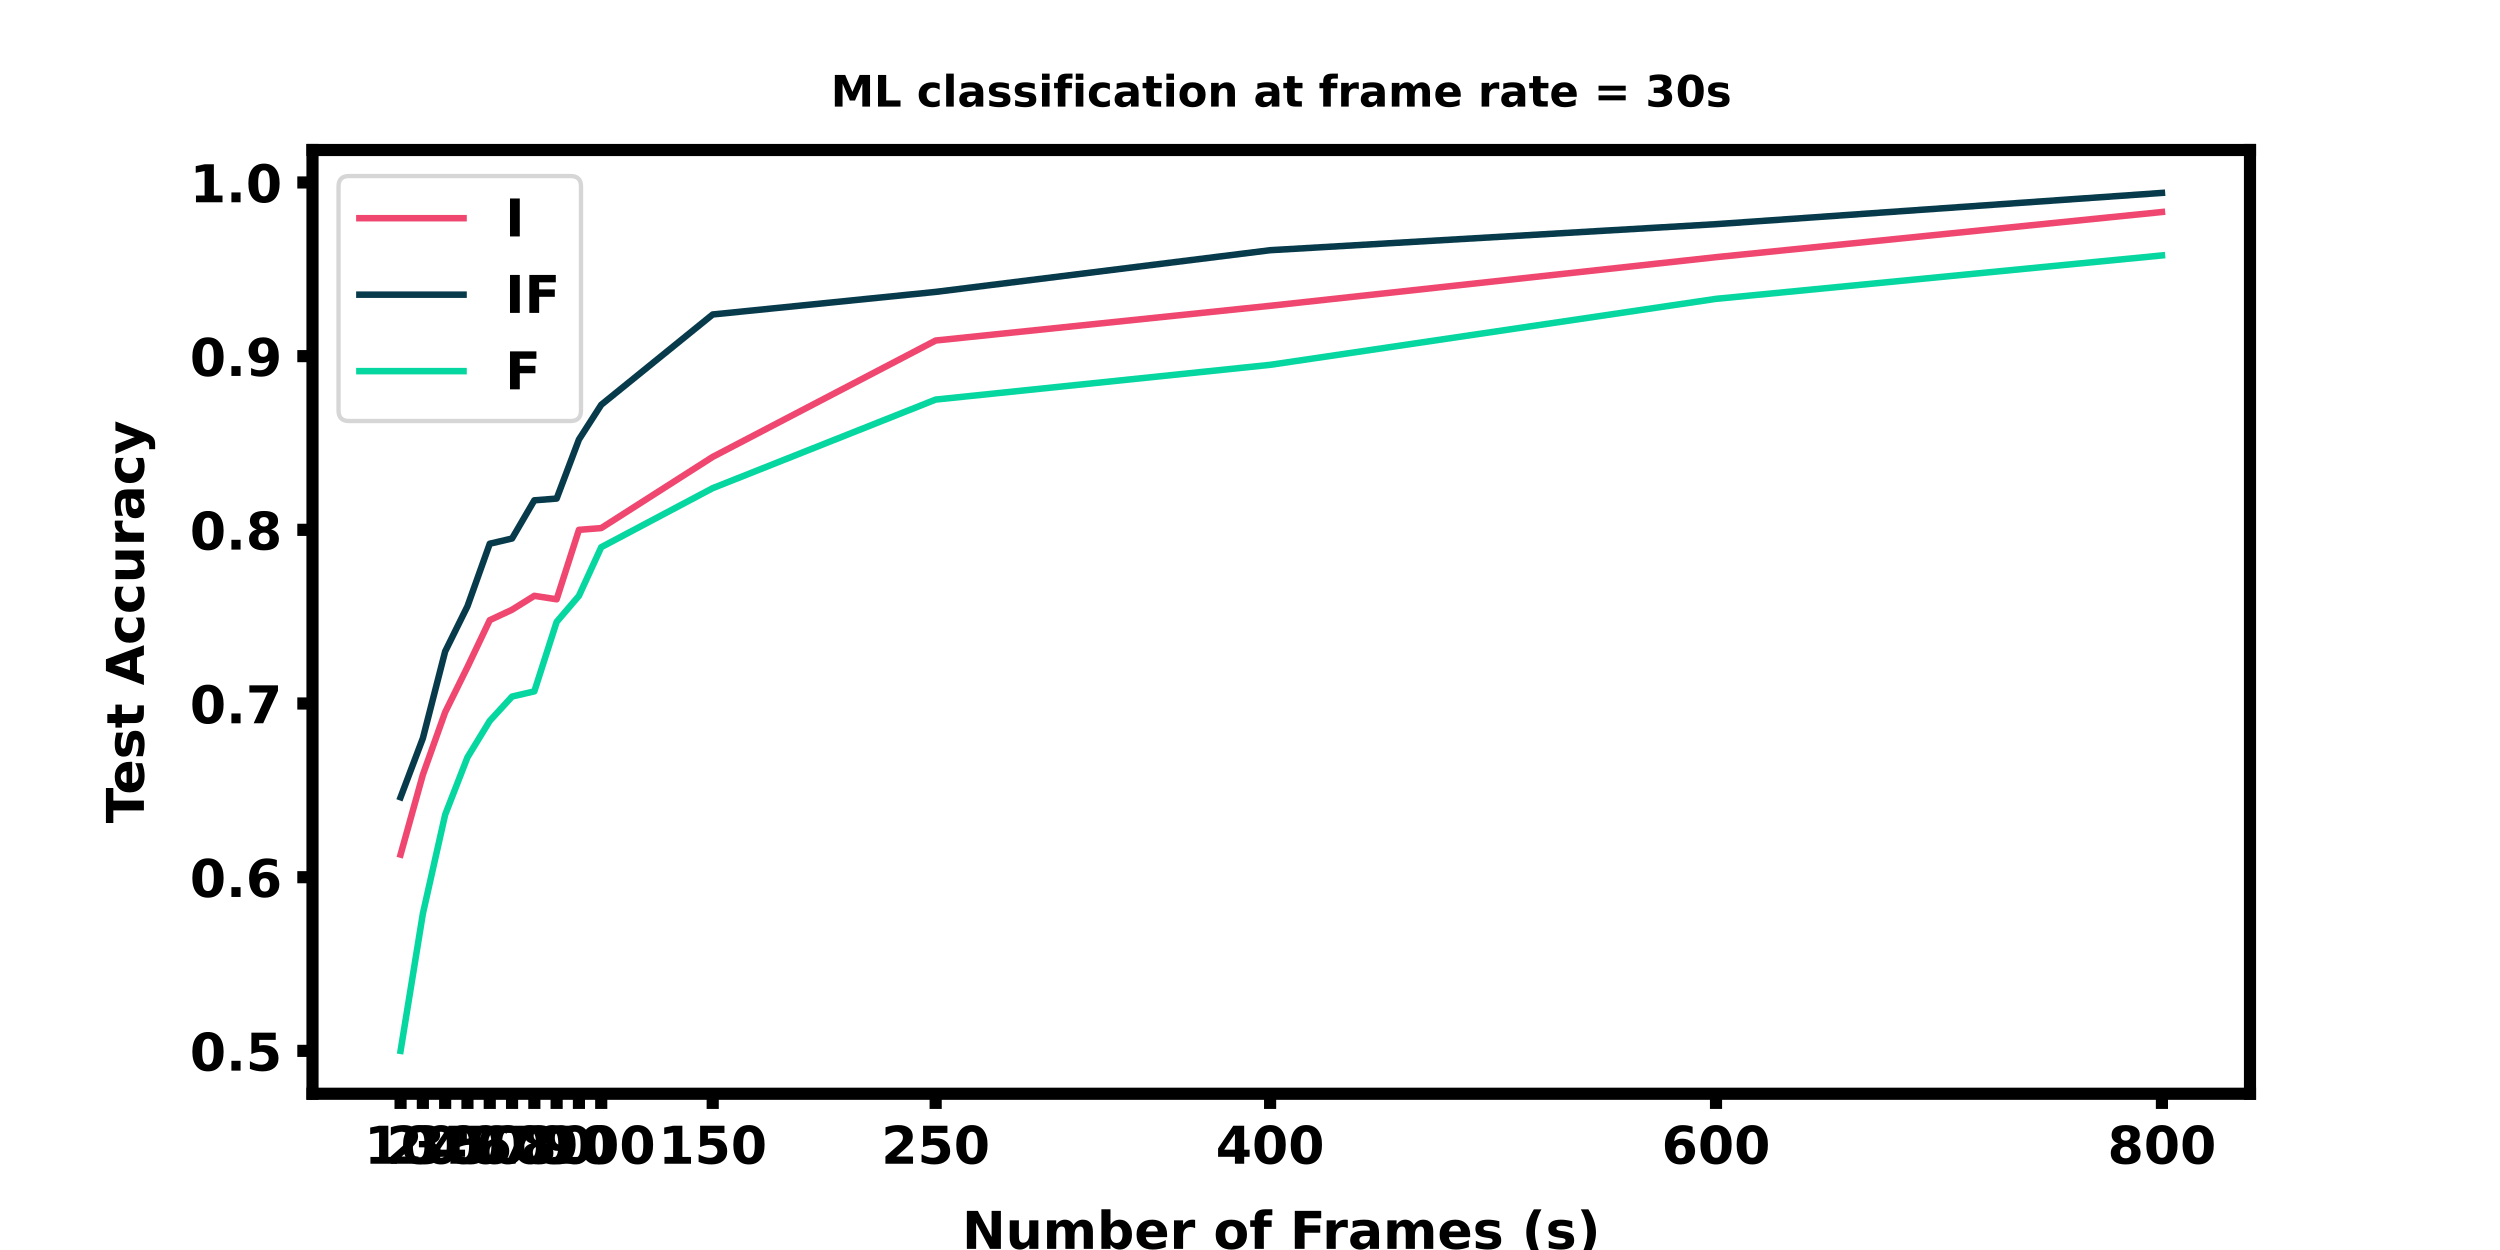
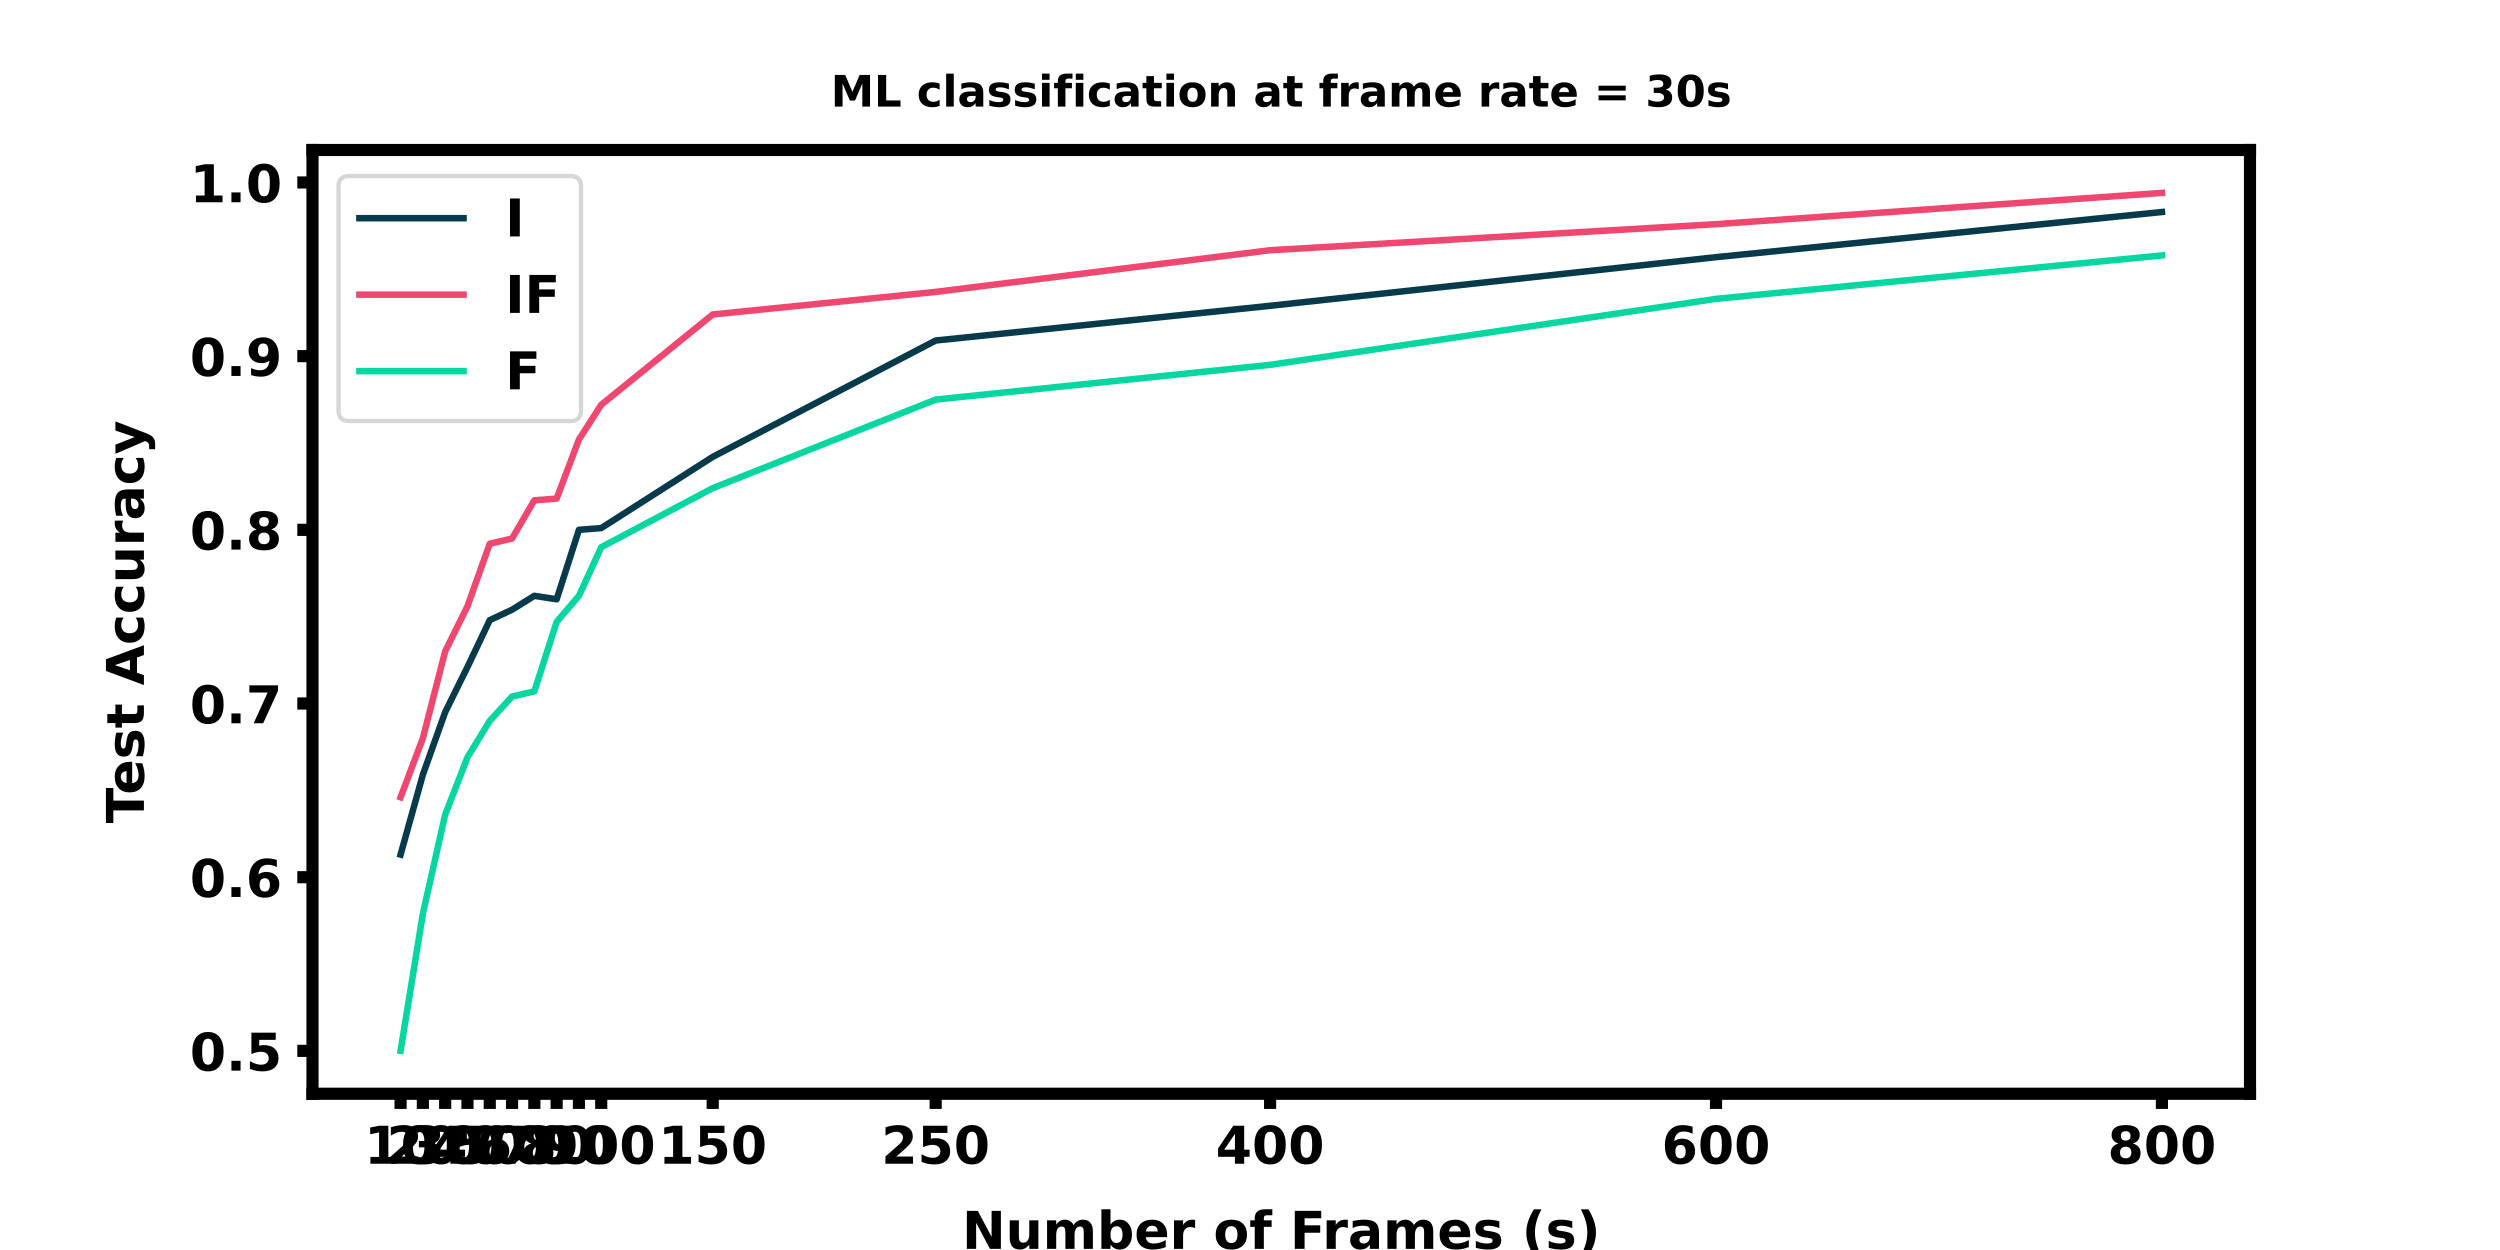
<svg xmlns="http://www.w3.org/2000/svg" xmlns:xlink="http://www.w3.org/1999/xlink" height="288pt" version="1.1" viewBox="0 0 576 288" width="576pt">
  <defs>
    <style type="text/css">
*{stroke-linecap:butt;stroke-linejoin:round;}
  </style>
  </defs>
  <g id="figure_1">
    <g id="patch_1">
      <path d="M 0 288  L 576 288  L 576 0  L 0 0  z " style="fill:#ffffff;" />
    </g>
    <g id="axes_1">
      <g id="patch_2">
        <path d="M 72 252  L 518.4 252  L 518.4 34.56  L 72 34.56  z " style="fill:#ffffff;" />
      </g>
      <g id="matplotlib.axis_1">
        <g id="xtick_1">
          <g id="line2d_1">
            <defs>
-               <path d="M 0 0  L 0 3.5  " id="m7fa0a72e0f" style="stroke:#000000;stroke-width:2.8;" />
-             </defs>
-             <g>
-               <use style="stroke:#000000;stroke-width:2.8;" x="92.291" xlink:href="#m7fa0a72e0f" y="252" />
+               <path d="M 0 0  L 0 3.5  " id="mde1b297699" style="stroke:#000000;stroke-width:2.8;" />
+             </defs>
+             <g>
+               <use style="stroke:#000000;stroke-width:2.8;" x="92.291" xlink:href="#mde1b297699" y="252" />
            </g>
          </g>
          <g id="text_1">
            <defs>
              <path d="M 11.719 12.984  L 28.328 12.984  L 28.328 60.109  L 11.281 56.594  L 11.281 69.391  L 28.219 72.906  L 46.094 72.906  L 46.094 12.984  L 62.703 12.984  L 62.703 0  L 11.719 0  z " id="DejaVuSans-Bold-49" />
              <path d="M 46 36.531  Q 46 50.203 43.438 55.781  Q 40.875 61.375 34.812 61.375  Q 28.766 61.375 26.172 55.781  Q 23.578 50.203 23.578 36.531  Q 23.578 22.703 26.172 17.031  Q 28.766 11.375 34.812 11.375  Q 40.828 11.375 43.406 17.031  Q 46 22.703 46 36.531  z M 64.797 36.375  Q 64.797 18.266 56.984 8.422  Q 49.172 -1.422 34.812 -1.422  Q 20.406 -1.422 12.594 8.422  Q 4.781 18.266 4.781 36.375  Q 4.781 54.547 12.594 64.375  Q 20.406 74.219 34.812 74.219  Q 49.172 74.219 56.984 64.375  Q 64.797 54.547 64.797 36.375  z " id="DejaVuSans-Bold-48" />
            </defs>
            <g transform="translate(83.94153 268.1181)scale(0.12 -0.12)">
              <use xlink:href="#DejaVuSans-Bold-49" />
              <use x="69.58" xlink:href="#DejaVuSans-Bold-48" />
            </g>
          </g>
        </g>
        <g id="xtick_2">
          <g id="line2d_2">
            <g>
-               <use style="stroke:#000000;stroke-width:2.8;" x="97.428" xlink:href="#m7fa0a72e0f" y="252" />
+               <use style="stroke:#000000;stroke-width:2.8;" x="97.428" xlink:href="#mde1b297699" y="252" />
            </g>
          </g>
          <g id="text_2">
            <defs>
              <path d="M 28.812 13.812  L 60.891 13.812  L 60.891 0  L 7.906 0  L 7.906 13.812  L 34.516 37.312  Q 38.094 40.531 39.797 43.609  Q 41.5 46.688 41.5 50  Q 41.5 55.125 38.062 58.25  Q 34.625 61.375 28.906 61.375  Q 24.516 61.375 19.281 59.5  Q 14.062 57.625 8.109 53.906  L 8.109 69.922  Q 14.453 72.016 20.656 73.109  Q 26.859 74.219 32.812 74.219  Q 45.906 74.219 53.156 68.453  Q 60.406 62.703 60.406 52.391  Q 60.406 46.438 57.328 41.281  Q 54.25 36.141 44.391 27.484  z " id="DejaVuSans-Bold-50" />
            </defs>
            <g transform="translate(89.07847 268.1181)scale(0.12 -0.12)">
              <use xlink:href="#DejaVuSans-Bold-50" />
              <use x="69.58" xlink:href="#DejaVuSans-Bold-48" />
            </g>
          </g>
        </g>
        <g id="xtick_3">
          <g id="line2d_3">
            <g>
-               <use style="stroke:#000000;stroke-width:2.8;" x="102.565" xlink:href="#m7fa0a72e0f" y="252" />
+               <use style="stroke:#000000;stroke-width:2.8;" x="102.565" xlink:href="#mde1b297699" y="252" />
            </g>
          </g>
          <g id="text_3">
            <defs>
              <path d="M 46.578 39.312  Q 53.953 37.406 57.781 32.688  Q 61.625 27.984 61.625 20.703  Q 61.625 9.859 53.312 4.219  Q 45.016 -1.422 29.109 -1.422  Q 23.484 -1.422 17.844 -0.516  Q 12.203 0.391 6.688 2.203  L 6.688 16.703  Q 11.969 14.062 17.156 12.719  Q 22.359 11.375 27.391 11.375  Q 34.859 11.375 38.844 13.953  Q 42.828 16.547 42.828 21.391  Q 42.828 26.375 38.75 28.938  Q 34.672 31.5 26.703 31.5  L 19.188 31.5  L 19.188 43.609  L 27.094 43.609  Q 34.188 43.609 37.641 45.828  Q 41.109 48.047 41.109 52.594  Q 41.109 56.781 37.734 59.078  Q 34.375 61.375 28.219 61.375  Q 23.688 61.375 19.047 60.344  Q 14.406 59.328 9.812 57.328  L 9.812 71.094  Q 15.375 72.656 20.844 73.438  Q 26.312 74.219 31.594 74.219  Q 45.797 74.219 52.844 69.547  Q 59.906 64.891 59.906 55.516  Q 59.906 49.125 56.531 45.047  Q 53.172 40.969 46.578 39.312  z " id="DejaVuSans-Bold-51" />
            </defs>
            <g transform="translate(94.21541 268.1181)scale(0.12 -0.12)">
              <use xlink:href="#DejaVuSans-Bold-51" />
              <use x="69.58" xlink:href="#DejaVuSans-Bold-48" />
            </g>
          </g>
        </g>
        <g id="xtick_4">
          <g id="line2d_4">
            <g>
-               <use style="stroke:#000000;stroke-width:2.8;" x="107.702" xlink:href="#m7fa0a72e0f" y="252" />
+               <use style="stroke:#000000;stroke-width:2.8;" x="107.702" xlink:href="#mde1b297699" y="252" />
            </g>
          </g>
          <g id="text_4">
            <defs>
              <path d="M 36.812 57.422  L 16.219 26.906  L 36.812 26.906  z M 33.688 72.906  L 54.594 72.906  L 54.594 26.906  L 64.984 26.906  L 64.984 13.281  L 54.594 13.281  L 54.594 0  L 36.812 0  L 36.812 13.281  L 4.5 13.281  L 4.5 29.391  z " id="DejaVuSans-Bold-52" />
            </defs>
            <g transform="translate(99.35235 268.1181)scale(0.12 -0.12)">
              <use xlink:href="#DejaVuSans-Bold-52" />
              <use x="69.58" xlink:href="#DejaVuSans-Bold-48" />
            </g>
          </g>
        </g>
        <g id="xtick_5">
          <g id="line2d_5">
            <g>
-               <use style="stroke:#000000;stroke-width:2.8;" x="112.839" xlink:href="#m7fa0a72e0f" y="252" />
+               <use style="stroke:#000000;stroke-width:2.8;" x="112.839" xlink:href="#mde1b297699" y="252" />
            </g>
          </g>
          <g id="text_5">
            <defs>
              <path d="M 10.594 72.906  L 57.328 72.906  L 57.328 59.078  L 25.594 59.078  L 25.594 47.797  Q 27.734 48.391 29.906 48.703  Q 32.078 49.031 34.422 49.031  Q 47.75 49.031 55.172 42.359  Q 62.594 35.688 62.594 23.781  Q 62.594 11.969 54.516 5.266  Q 46.438 -1.422 32.078 -1.422  Q 25.875 -1.422 19.797 -0.219  Q 13.719 0.984 7.719 3.422  L 7.719 18.219  Q 13.672 14.797 19.016 13.078  Q 24.359 11.375 29.109 11.375  Q 35.938 11.375 39.859 14.719  Q 43.797 18.062 43.797 23.781  Q 43.797 29.547 39.859 32.859  Q 35.938 36.188 29.109 36.188  Q 25.047 36.188 20.453 35.125  Q 15.875 34.078 10.594 31.891  z " id="DejaVuSans-Bold-53" />
            </defs>
            <g transform="translate(104.4893 268.1181)scale(0.12 -0.12)">
              <use xlink:href="#DejaVuSans-Bold-53" />
              <use x="69.58" xlink:href="#DejaVuSans-Bold-48" />
            </g>
          </g>
        </g>
        <g id="xtick_6">
          <g id="line2d_6">
            <g>
-               <use style="stroke:#000000;stroke-width:2.8;" x="117.976" xlink:href="#m7fa0a72e0f" y="252" />
+               <use style="stroke:#000000;stroke-width:2.8;" x="117.976" xlink:href="#mde1b297699" y="252" />
            </g>
          </g>
          <g id="text_6">
            <defs>
              <path d="M 36.188 35.984  Q 31.25 35.984 28.781 32.781  Q 26.312 29.594 26.312 23.188  Q 26.312 16.797 28.781 13.594  Q 31.25 10.406 36.188 10.406  Q 41.156 10.406 43.625 13.594  Q 46.094 16.797 46.094 23.188  Q 46.094 29.594 43.625 32.781  Q 41.156 35.984 36.188 35.984  z M 59.422 71  L 59.422 57.516  Q 54.781 59.719 50.672 60.766  Q 46.578 61.812 42.672 61.812  Q 34.281 61.812 29.594 57.141  Q 24.906 52.484 24.125 43.312  Q 27.344 45.703 31.094 46.891  Q 34.859 48.094 39.312 48.094  Q 50.484 48.094 57.344 41.547  Q 64.203 35.016 64.203 24.422  Q 64.203 12.703 56.531 5.641  Q 48.875 -1.422 35.984 -1.422  Q 21.781 -1.422 13.984 8.172  Q 6.203 17.781 6.203 35.406  Q 6.203 53.469 15.312 63.797  Q 24.422 74.125 40.281 74.125  Q 45.312 74.125 50.047 73.344  Q 54.781 72.562 59.422 71  z " id="DejaVuSans-Bold-54" />
            </defs>
            <g transform="translate(109.6262 268.1181)scale(0.12 -0.12)">
              <use xlink:href="#DejaVuSans-Bold-54" />
              <use x="69.58" xlink:href="#DejaVuSans-Bold-48" />
            </g>
          </g>
        </g>
        <g id="xtick_7">
          <g id="line2d_7">
            <g>
-               <use style="stroke:#000000;stroke-width:2.8;" x="123.113" xlink:href="#m7fa0a72e0f" y="252" />
+               <use style="stroke:#000000;stroke-width:2.8;" x="123.113" xlink:href="#mde1b297699" y="252" />
            </g>
          </g>
          <g id="text_7">
            <defs>
              <path d="M 6.688 72.906  L 61.625 72.906  L 61.625 62.312  L 33.203 0  L 14.891 0  L 41.797 59.078  L 6.688 59.078  z " id="DejaVuSans-Bold-55" />
            </defs>
            <g transform="translate(114.7632 268.1181)scale(0.12 -0.12)">
              <use xlink:href="#DejaVuSans-Bold-55" />
              <use x="69.58" xlink:href="#DejaVuSans-Bold-48" />
            </g>
          </g>
        </g>
        <g id="xtick_8">
          <g id="line2d_8">
            <g>
-               <use style="stroke:#000000;stroke-width:2.8;" x="128.249" xlink:href="#m7fa0a72e0f" y="252" />
+               <use style="stroke:#000000;stroke-width:2.8;" x="128.249" xlink:href="#mde1b297699" y="252" />
            </g>
          </g>
          <g id="text_8">
            <defs>
              <path d="M 34.812 32.625  Q 29.547 32.625 26.703 29.734  Q 23.875 26.859 23.875 21.484  Q 23.875 16.109 26.703 13.25  Q 29.547 10.406 34.812 10.406  Q 40.047 10.406 42.828 13.25  Q 45.609 16.109 45.609 21.484  Q 45.609 26.906 42.828 29.766  Q 40.047 32.625 34.812 32.625  z M 21.094 38.812  Q 14.453 40.828 11.078 44.969  Q 7.719 49.125 7.719 55.328  Q 7.719 64.547 14.594 69.375  Q 21.484 74.219 34.812 74.219  Q 48.047 74.219 54.922 69.406  Q 61.812 64.594 61.812 55.328  Q 61.812 49.125 58.422 44.969  Q 55.031 40.828 48.391 38.812  Q 55.812 36.766 59.594 32.156  Q 63.375 27.547 63.375 20.516  Q 63.375 9.672 56.172 4.125  Q 48.969 -1.422 34.812 -1.422  Q 20.609 -1.422 13.359 4.125  Q 6.109 9.672 6.109 20.516  Q 6.109 27.547 9.891 32.156  Q 13.672 36.766 21.094 38.812  z M 25.484 53.422  Q 25.484 49.078 27.906 46.734  Q 30.328 44.391 34.812 44.391  Q 39.203 44.391 41.594 46.734  Q 44 49.078 44 53.422  Q 44 57.766 41.594 60.078  Q 39.203 62.406 34.812 62.406  Q 30.328 62.406 27.906 60.062  Q 25.484 57.719 25.484 53.422  z " id="DejaVuSans-Bold-56" />
            </defs>
            <g transform="translate(119.9001 268.1181)scale(0.12 -0.12)">
              <use xlink:href="#DejaVuSans-Bold-56" />
              <use x="69.58" xlink:href="#DejaVuSans-Bold-48" />
            </g>
          </g>
        </g>
        <g id="xtick_9">
          <g id="line2d_9">
            <g>
-               <use style="stroke:#000000;stroke-width:2.8;" x="133.386" xlink:href="#m7fa0a72e0f" y="252" />
+               <use style="stroke:#000000;stroke-width:2.8;" x="133.386" xlink:href="#mde1b297699" y="252" />
            </g>
          </g>
          <g id="text_9">
            <defs>
              <path d="M 10.016 1.609  L 10.016 15.094  Q 14.5 12.984 18.594 11.938  Q 22.703 10.891 26.703 10.891  Q 35.109 10.891 39.797 15.547  Q 44.484 20.219 45.312 29.391  Q 42 26.953 38.234 25.734  Q 34.469 24.516 30.078 24.516  Q 18.891 24.516 12.031 31.031  Q 5.172 37.547 5.172 48.188  Q 5.172 59.969 12.812 67.047  Q 20.453 74.125 33.297 74.125  Q 47.562 74.125 55.375 64.5  Q 63.188 54.891 63.188 37.312  Q 63.188 19.234 54.047 8.906  Q 44.922 -1.422 29 -1.422  Q 23.875 -1.422 19.188 -0.656  Q 14.5 0.094 10.016 1.609  z M 33.203 36.719  Q 38.141 36.719 40.625 39.906  Q 43.109 43.109 43.109 49.516  Q 43.109 55.859 40.625 59.078  Q 38.141 62.312 33.203 62.312  Q 28.266 62.312 25.781 59.078  Q 23.297 55.859 23.297 49.516  Q 23.297 43.109 25.781 39.906  Q 28.266 36.719 33.203 36.719  z " id="DejaVuSans-Bold-57" />
            </defs>
            <g transform="translate(125.037 268.1181)scale(0.12 -0.12)">
              <use xlink:href="#DejaVuSans-Bold-57" />
              <use x="69.58" xlink:href="#DejaVuSans-Bold-48" />
            </g>
          </g>
        </g>
        <g id="xtick_10">
          <g id="line2d_10">
            <g>
-               <use style="stroke:#000000;stroke-width:2.8;" x="138.523" xlink:href="#m7fa0a72e0f" y="252" />
+               <use style="stroke:#000000;stroke-width:2.8;" x="138.523" xlink:href="#mde1b297699" y="252" />
            </g>
          </g>
          <g id="text_10">
            <g transform="translate(125.9993 268.1181)scale(0.12 -0.12)">
              <use xlink:href="#DejaVuSans-Bold-49" />
              <use x="69.58" xlink:href="#DejaVuSans-Bold-48" />
              <use x="139.16" xlink:href="#DejaVuSans-Bold-48" />
            </g>
          </g>
        </g>
        <g id="xtick_11">
          <g id="line2d_11">
            <g>
-               <use style="stroke:#000000;stroke-width:2.8;" x="164.208" xlink:href="#m7fa0a72e0f" y="252" />
+               <use style="stroke:#000000;stroke-width:2.8;" x="164.208" xlink:href="#mde1b297699" y="252" />
            </g>
          </g>
          <g id="text_11">
            <g transform="translate(151.684 268.1181)scale(0.12 -0.12)">
              <use xlink:href="#DejaVuSans-Bold-49" />
              <use x="69.58" xlink:href="#DejaVuSans-Bold-53" />
              <use x="139.16" xlink:href="#DejaVuSans-Bold-48" />
            </g>
          </g>
        </g>
        <g id="xtick_12">
          <g id="line2d_12">
            <g>
-               <use style="stroke:#000000;stroke-width:2.8;" x="215.577" xlink:href="#m7fa0a72e0f" y="252" />
+               <use style="stroke:#000000;stroke-width:2.8;" x="215.577" xlink:href="#mde1b297699" y="252" />
            </g>
          </g>
          <g id="text_12">
            <g transform="translate(203.0534 268.1181)scale(0.12 -0.12)">
              <use xlink:href="#DejaVuSans-Bold-50" />
              <use x="69.58" xlink:href="#DejaVuSans-Bold-53" />
              <use x="139.16" xlink:href="#DejaVuSans-Bold-48" />
            </g>
          </g>
        </g>
        <g id="xtick_13">
          <g id="line2d_13">
            <g>
-               <use style="stroke:#000000;stroke-width:2.8;" x="292.632" xlink:href="#m7fa0a72e0f" y="252" />
+               <use style="stroke:#000000;stroke-width:2.8;" x="292.632" xlink:href="#mde1b297699" y="252" />
            </g>
          </g>
          <g id="text_13">
            <g transform="translate(280.1075 268.1181)scale(0.12 -0.12)">
              <use xlink:href="#DejaVuSans-Bold-52" />
              <use x="69.58" xlink:href="#DejaVuSans-Bold-48" />
              <use x="139.16" xlink:href="#DejaVuSans-Bold-48" />
            </g>
          </g>
        </g>
        <g id="xtick_14">
          <g id="line2d_14">
            <g>
-               <use style="stroke:#000000;stroke-width:2.8;" x="395.37" xlink:href="#m7fa0a72e0f" y="252" />
+               <use style="stroke:#000000;stroke-width:2.8;" x="395.37" xlink:href="#mde1b297699" y="252" />
            </g>
          </g>
          <g id="text_14">
            <g transform="translate(382.8462 268.1181)scale(0.12 -0.12)">
              <use xlink:href="#DejaVuSans-Bold-54" />
              <use x="69.58" xlink:href="#DejaVuSans-Bold-48" />
              <use x="139.16" xlink:href="#DejaVuSans-Bold-48" />
            </g>
          </g>
        </g>
        <g id="xtick_15">
          <g id="line2d_15">
            <g>
-               <use style="stroke:#000000;stroke-width:2.8;" x="498.109" xlink:href="#m7fa0a72e0f" y="252" />
+               <use style="stroke:#000000;stroke-width:2.8;" x="498.109" xlink:href="#mde1b297699" y="252" />
            </g>
          </g>
          <g id="text_15">
            <g transform="translate(485.585 268.1181)scale(0.12 -0.12)">
              <use xlink:href="#DejaVuSans-Bold-56" />
              <use x="69.58" xlink:href="#DejaVuSans-Bold-48" />
              <use x="139.16" xlink:href="#DejaVuSans-Bold-48" />
            </g>
          </g>
        </g>
        <g id="text_16">
          <defs>
            <path d="M 9.188 72.906  L 30.172 72.906  L 56.688 22.906  L 56.688 72.906  L 74.516 72.906  L 74.516 0  L 53.516 0  L 27 50  L 27 0  L 9.188 0  z " id="DejaVuSans-Bold-78" />
            <path d="M 7.812 21.297  L 7.812 54.688  L 25.391 54.688  L 25.391 49.219  Q 25.391 44.781 25.344 38.062  Q 25.297 31.344 25.297 29.109  Q 25.297 22.516 25.641 19.609  Q 25.984 16.703 26.812 15.375  Q 27.875 13.672 29.609 12.734  Q 31.344 11.812 33.594 11.812  Q 39.062 11.812 42.188 16.016  Q 45.312 20.219 45.312 27.688  L 45.312 54.688  L 62.797 54.688  L 62.797 0  L 45.312 0  L 45.312 7.906  Q 41.359 3.125 36.938 0.844  Q 32.516 -1.422 27.203 -1.422  Q 17.719 -1.422 12.766 4.391  Q 7.812 10.203 7.812 21.297  z " id="DejaVuSans-Bold-117" />
            <path d="M 59.078 45.609  Q 62.406 50.688 66.969 53.344  Q 71.531 56 77 56  Q 86.422 56 91.359 50.188  Q 96.297 44.391 96.297 33.297  L 96.297 0  L 78.719 0  L 78.719 28.516  Q 78.766 29.156 78.781 29.828  Q 78.812 30.516 78.812 31.781  Q 78.812 37.594 77.094 40.203  Q 75.391 42.828 71.578 42.828  Q 66.609 42.828 63.891 38.719  Q 61.188 34.625 61.078 26.859  L 61.078 0  L 43.5 0  L 43.5 28.516  Q 43.5 37.594 41.938 40.203  Q 40.375 42.828 36.375 42.828  Q 31.344 42.828 28.609 38.703  Q 25.875 34.578 25.875 26.906  L 25.875 0  L 8.297 0  L 8.297 54.688  L 25.875 54.688  L 25.875 46.688  Q 29.109 51.312 33.281 53.656  Q 37.453 56 42.484 56  Q 48.141 56 52.484 53.266  Q 56.844 50.531 59.078 45.609  z " id="DejaVuSans-Bold-109" />
            <path d="M 37.5 11.281  Q 43.109 11.281 46.062 15.375  Q 49.031 19.484 49.031 27.297  Q 49.031 35.109 46.062 39.203  Q 43.109 43.312 37.5 43.312  Q 31.891 43.312 28.875 39.188  Q 25.875 35.062 25.875 27.297  Q 25.875 19.531 28.875 15.406  Q 31.891 11.281 37.5 11.281  z M 25.875 46.688  Q 29.5 51.469 33.891 53.734  Q 38.281 56 44 56  Q 54.109 56 60.594 47.969  Q 67.094 39.938 67.094 27.297  Q 67.094 14.656 60.594 6.609  Q 54.109 -1.422 44 -1.422  Q 38.281 -1.422 33.891 0.844  Q 29.5 3.125 25.875 7.906  L 25.875 0  L 8.406 0  L 8.406 75.984  L 25.875 75.984  z " id="DejaVuSans-Bold-98" />
            <path d="M 62.984 27.484  L 62.984 22.516  L 22.125 22.516  Q 22.75 16.359 26.562 13.281  Q 30.375 10.203 37.203 10.203  Q 42.719 10.203 48.5 11.844  Q 54.297 13.484 60.406 16.797  L 60.406 3.328  Q 54.203 0.984 48 -0.219  Q 41.797 -1.422 35.594 -1.422  Q 20.75 -1.422 12.516 6.125  Q 4.297 13.672 4.297 27.297  Q 4.297 40.672 12.375 48.328  Q 20.453 56 34.625 56  Q 47.516 56 55.25 48.234  Q 62.984 40.484 62.984 27.484  z M 45.016 33.297  Q 45.016 38.281 42.109 41.328  Q 39.203 44.391 34.516 44.391  Q 29.438 44.391 26.266 41.531  Q 23.094 38.672 22.312 33.297  z " id="DejaVuSans-Bold-101" />
            <path d="M 49.031 39.797  Q 46.734 40.875 44.453 41.375  Q 42.188 41.891 39.891 41.891  Q 33.156 41.891 29.516 37.562  Q 25.875 33.25 25.875 25.203  L 25.875 0  L 8.406 0  L 8.406 54.688  L 25.875 54.688  L 25.875 45.703  Q 29.25 51.078 33.609 53.531  Q 37.984 56 44.094 56  Q 44.969 56 45.984 55.922  Q 47.016 55.859 48.969 55.609  z " id="DejaVuSans-Bold-114" />
            <path id="DejaVuSans-Bold-32" />
            <path d="M 34.422 43.5  Q 28.609 43.5 25.562 39.328  Q 22.516 35.156 22.516 27.297  Q 22.516 19.438 25.562 15.25  Q 28.609 11.078 34.422 11.078  Q 40.141 11.078 43.156 15.25  Q 46.188 19.438 46.188 27.297  Q 46.188 35.156 43.156 39.328  Q 40.141 43.5 34.422 43.5  z M 34.422 56  Q 48.531 56 56.469 48.375  Q 64.406 40.766 64.406 27.297  Q 64.406 13.812 56.469 6.188  Q 48.531 -1.422 34.422 -1.422  Q 20.266 -1.422 12.281 6.188  Q 4.297 13.812 4.297 27.297  Q 4.297 40.766 12.281 48.375  Q 20.266 56 34.422 56  z " id="DejaVuSans-Bold-111" />
            <path d="M 44.391 75.984  L 44.391 64.5  L 34.719 64.5  Q 31 64.5 29.531 63.156  Q 28.078 61.812 28.078 58.5  L 28.078 54.688  L 43.016 54.688  L 43.016 42.188  L 28.078 42.188  L 28.078 0  L 10.594 0  L 10.594 42.188  L 1.906 42.188  L 1.906 54.688  L 10.594 54.688  L 10.594 58.5  Q 10.594 67.438 15.578 71.703  Q 20.562 75.984 31 75.984  z " id="DejaVuSans-Bold-102" />
            <path d="M 9.188 72.906  L 59.906 72.906  L 59.906 58.688  L 27.984 58.688  L 27.984 45.125  L 58.016 45.125  L 58.016 30.906  L 27.984 30.906  L 27.984 0  L 9.188 0  z " id="DejaVuSans-Bold-70" />
            <path d="M 32.906 24.609  Q 27.438 24.609 24.672 22.75  Q 21.922 20.906 21.922 17.281  Q 21.922 13.969 24.141 12.078  Q 26.375 10.203 30.328 10.203  Q 35.25 10.203 38.625 13.734  Q 42 17.281 42 22.609  L 42 24.609  z M 59.625 31.203  L 59.625 0  L 42 0  L 42 8.109  Q 38.484 3.125 34.078 0.844  Q 29.688 -1.422 23.391 -1.422  Q 14.891 -1.422 9.594 3.531  Q 4.297 8.5 4.297 16.406  Q 4.297 26.031 10.906 30.516  Q 17.531 35.016 31.688 35.016  L 42 35.016  L 42 36.375  Q 42 40.531 38.719 42.453  Q 35.453 44.391 28.516 44.391  Q 22.906 44.391 18.062 43.266  Q 13.234 42.141 9.078 39.891  L 9.078 53.219  Q 14.703 54.594 20.359 55.297  Q 26.031 56 31.688 56  Q 46.484 56 53.047 50.172  Q 59.625 44.344 59.625 31.203  z " id="DejaVuSans-Bold-97" />
            <path d="M 51.125 52.984  L 51.125 39.703  Q 45.516 42.047 40.281 43.219  Q 35.062 44.391 30.422 44.391  Q 25.438 44.391 23.016 43.141  Q 20.609 41.891 20.609 39.312  Q 20.609 37.203 22.438 36.078  Q 24.266 34.969 29 34.422  L 32.078 33.984  Q 45.516 32.281 50.141 28.375  Q 54.781 24.469 54.781 16.109  Q 54.781 7.375 48.328 2.969  Q 41.891 -1.422 29.109 -1.422  Q 23.688 -1.422 17.891 -0.562  Q 12.109 0.297 6 2  L 6 15.281  Q 11.234 12.75 16.719 11.469  Q 22.219 10.203 27.875 10.203  Q 33.016 10.203 35.594 11.609  Q 38.188 13.031 38.188 15.828  Q 38.188 18.172 36.406 19.312  Q 34.625 20.453 29.297 21.094  L 26.219 21.484  Q 14.547 22.953 9.859 26.906  Q 5.172 30.859 5.172 38.922  Q 5.172 47.609 11.125 51.797  Q 17.094 56 29.391 56  Q 34.234 56 39.547 55.266  Q 44.875 54.547 51.125 52.984  z " id="DejaVuSans-Bold-115" />
            <path d="M 37.703 -13.188  L 23.188 -13.188  Q 15.719 -1.125 12.156 9.734  Q 8.594 20.609 8.594 31.297  Q 8.594 42 12.172 52.953  Q 15.766 63.922 23.188 75.875  L 37.703 75.875  Q 31.453 64.312 28.328 53.25  Q 25.203 42.188 25.203 31.391  Q 25.203 20.609 28.297 9.516  Q 31.391 -1.562 37.703 -13.188  z " id="DejaVuSans-Bold-40" />
            <path d="M 8.016 -13.188  Q 14.266 -1.562 17.391 9.516  Q 20.516 20.609 20.516 31.391  Q 20.516 42.188 17.391 53.25  Q 14.266 64.312 8.016 75.875  L 22.516 75.875  Q 29.938 63.922 33.516 52.953  Q 37.109 42 37.109 31.297  Q 37.109 20.609 33.547 9.734  Q 29.984 -1.125 22.516 -13.188  z " id="DejaVuSans-Bold-41" />
          </defs>
          <g transform="translate(221.6616 287.7319)scale(0.12 -0.12)">
            <use xlink:href="#DejaVuSans-Bold-78" />
            <use x="83.691" xlink:href="#DejaVuSans-Bold-117" />
            <use x="154.883" xlink:href="#DejaVuSans-Bold-109" />
            <use x="259.082" xlink:href="#DejaVuSans-Bold-98" />
            <use x="330.664" xlink:href="#DejaVuSans-Bold-101" />
            <use x="398.486" xlink:href="#DejaVuSans-Bold-114" />
            <use x="447.803" xlink:href="#DejaVuSans-Bold-32" />
            <use x="482.617" xlink:href="#DejaVuSans-Bold-111" />
            <use x="551.318" xlink:href="#DejaVuSans-Bold-102" />
            <use x="594.824" xlink:href="#DejaVuSans-Bold-32" />
            <use x="629.639" xlink:href="#DejaVuSans-Bold-70" />
            <use x="691.574" xlink:href="#DejaVuSans-Bold-114" />
            <use x="740.891" xlink:href="#DejaVuSans-Bold-97" />
            <use x="808.371" xlink:href="#DejaVuSans-Bold-109" />
            <use x="912.57" xlink:href="#DejaVuSans-Bold-101" />
            <use x="980.393" xlink:href="#DejaVuSans-Bold-115" />
            <use x="1039.914" xlink:href="#DejaVuSans-Bold-32" />
            <use x="1074.729" xlink:href="#DejaVuSans-Bold-40" />
            <use x="1120.432" xlink:href="#DejaVuSans-Bold-115" />
            <use x="1179.953" xlink:href="#DejaVuSans-Bold-41" />
          </g>
        </g>
      </g>
      <g id="matplotlib.axis_2">
        <g id="ytick_1">
          <g id="line2d_16">
            <defs>
-               <path d="M 0 0  L -3.5 0  " id="md0a2e73dd5" style="stroke:#000000;stroke-width:2.8;" />
-             </defs>
-             <g>
-               <use style="stroke:#000000;stroke-width:2.8;" x="72" xlink:href="#md0a2e73dd5" y="242.116" />
+               <path d="M 0 0  L -3.5 0  " id="m9a46bfe1e8" style="stroke:#000000;stroke-width:2.8;" />
+             </defs>
+             <g>
+               <use style="stroke:#000000;stroke-width:2.8;" x="72" xlink:href="#m9a46bfe1e8" y="242.116" />
            </g>
          </g>
          <g id="text_17">
            <defs>
              <path d="M 10.203 18.891  L 27.781 18.891  L 27.781 0  L 10.203 0  z " id="DejaVuSans-Bold-46" />
            </defs>
            <g transform="translate(43.74312 246.6754)scale(0.12 -0.12)">
              <use xlink:href="#DejaVuSans-Bold-48" />
              <use x="69.58" xlink:href="#DejaVuSans-Bold-46" />
              <use x="107.568" xlink:href="#DejaVuSans-Bold-53" />
            </g>
          </g>
        </g>
        <g id="ytick_2">
          <g id="line2d_17">
            <g>
-               <use style="stroke:#000000;stroke-width:2.8;" x="72" xlink:href="#md0a2e73dd5" y="202.102" />
+               <use style="stroke:#000000;stroke-width:2.8;" x="72" xlink:href="#m9a46bfe1e8" y="202.102" />
            </g>
          </g>
          <g id="text_18">
            <g transform="translate(43.74312 206.6607)scale(0.12 -0.12)">
              <use xlink:href="#DejaVuSans-Bold-48" />
              <use x="69.58" xlink:href="#DejaVuSans-Bold-46" />
              <use x="107.568" xlink:href="#DejaVuSans-Bold-54" />
            </g>
          </g>
        </g>
        <g id="ytick_3">
          <g id="line2d_18">
            <g>
-               <use style="stroke:#000000;stroke-width:2.8;" x="72" xlink:href="#md0a2e73dd5" y="162.087" />
+               <use style="stroke:#000000;stroke-width:2.8;" x="72" xlink:href="#m9a46bfe1e8" y="162.087" />
            </g>
          </g>
          <g id="text_19">
            <g transform="translate(43.74312 166.646)scale(0.12 -0.12)">
              <use xlink:href="#DejaVuSans-Bold-48" />
              <use x="69.58" xlink:href="#DejaVuSans-Bold-46" />
              <use x="107.568" xlink:href="#DejaVuSans-Bold-55" />
            </g>
          </g>
        </g>
        <g id="ytick_4">
          <g id="line2d_19">
            <g>
-               <use style="stroke:#000000;stroke-width:2.8;" x="72" xlink:href="#md0a2e73dd5" y="122.072" />
+               <use style="stroke:#000000;stroke-width:2.8;" x="72" xlink:href="#m9a46bfe1e8" y="122.072" />
            </g>
          </g>
          <g id="text_20">
            <g transform="translate(43.74312 126.6313)scale(0.12 -0.12)">
              <use xlink:href="#DejaVuSans-Bold-48" />
              <use x="69.58" xlink:href="#DejaVuSans-Bold-46" />
              <use x="107.568" xlink:href="#DejaVuSans-Bold-56" />
            </g>
          </g>
        </g>
        <g id="ytick_5">
          <g id="line2d_20">
            <g>
-               <use style="stroke:#000000;stroke-width:2.8;" x="72" xlink:href="#md0a2e73dd5" y="82.057" />
+               <use style="stroke:#000000;stroke-width:2.8;" x="72" xlink:href="#m9a46bfe1e8" y="82.057" />
            </g>
          </g>
          <g id="text_21">
            <g transform="translate(43.74312 86.61654)scale(0.12 -0.12)">
              <use xlink:href="#DejaVuSans-Bold-48" />
              <use x="69.58" xlink:href="#DejaVuSans-Bold-46" />
              <use x="107.568" xlink:href="#DejaVuSans-Bold-57" />
            </g>
          </g>
        </g>
        <g id="ytick_6">
          <g id="line2d_21">
            <g>
-               <use style="stroke:#000000;stroke-width:2.8;" x="72" xlink:href="#md0a2e73dd5" y="42.043" />
+               <use style="stroke:#000000;stroke-width:2.8;" x="72" xlink:href="#m9a46bfe1e8" y="42.043" />
            </g>
          </g>
          <g id="text_22">
            <g transform="translate(43.74312 46.60182)scale(0.12 -0.12)">
              <use xlink:href="#DejaVuSans-Bold-49" />
              <use x="69.58" xlink:href="#DejaVuSans-Bold-46" />
              <use x="107.568" xlink:href="#DejaVuSans-Bold-48" />
            </g>
          </g>
        </g>
        <g id="text_23">
          <defs>
            <path d="M 0.484 72.906  L 67.672 72.906  L 67.672 58.688  L 43.5 58.688  L 43.5 0  L 24.703 0  L 24.703 58.688  L 0.484 58.688  z " id="DejaVuSans-Bold-84" />
            <path d="M 27.484 70.219  L 27.484 54.688  L 45.516 54.688  L 45.516 42.188  L 27.484 42.188  L 27.484 19  Q 27.484 15.188 29 13.844  Q 30.516 12.5 35.016 12.5  L 44 12.5  L 44 0  L 29 0  Q 18.656 0 14.328 4.312  Q 10.016 8.641 10.016 19  L 10.016 42.188  L 1.312 42.188  L 1.312 54.688  L 10.016 54.688  L 10.016 70.219  z " id="DejaVuSans-Bold-116" />
            <path d="M 53.422 13.281  L 24.031 13.281  L 19.391 0  L 0.484 0  L 27.484 72.906  L 49.906 72.906  L 76.906 0  L 58.016 0  z M 28.719 26.812  L 48.688 26.812  L 38.719 55.812  z " id="DejaVuSans-Bold-65" />
            <path d="M 52.594 52.984  L 52.594 38.719  Q 49.031 41.156 45.438 42.328  Q 41.844 43.5 37.984 43.5  Q 30.672 43.5 26.594 39.234  Q 22.516 34.969 22.516 27.297  Q 22.516 19.625 26.594 15.344  Q 30.672 11.078 37.984 11.078  Q 42.094 11.078 45.781 12.297  Q 49.469 13.531 52.594 15.922  L 52.594 1.609  Q 48.484 0.094 44.266 -0.656  Q 40.047 -1.422 35.797 -1.422  Q 21 -1.422 12.641 6.172  Q 4.297 13.766 4.297 27.297  Q 4.297 40.828 12.641 48.406  Q 21 56 35.797 56  Q 40.094 56 44.266 55.25  Q 48.438 54.5 52.594 52.984  z " id="DejaVuSans-Bold-99" />
            <path d="M 1.219 54.688  L 18.703 54.688  L 33.406 17.578  L 45.906 54.688  L 63.375 54.688  L 40.375 -5.172  Q 36.922 -14.312 32.297 -17.938  Q 27.688 -21.578 20.125 -21.578  L 10.016 -21.578  L 10.016 -10.109  L 15.484 -10.109  Q 19.922 -10.109 21.938 -8.688  Q 23.969 -7.281 25.094 -3.609  L 25.594 -2.094  z " id="DejaVuSans-Bold-121" />
          </defs>
          <g transform="translate(33.15375 189.6797)rotate(-90)scale(0.12 -0.12)">
            <use xlink:href="#DejaVuSans-Bold-84" />
            <use x="54.963" xlink:href="#DejaVuSans-Bold-101" />
            <use x="122.785" xlink:href="#DejaVuSans-Bold-115" />
            <use x="182.307" xlink:href="#DejaVuSans-Bold-116" />
            <use x="230.109" xlink:href="#DejaVuSans-Bold-32" />
            <use x="264.924" xlink:href="#DejaVuSans-Bold-65" />
            <use x="342.316" xlink:href="#DejaVuSans-Bold-99" />
            <use x="401.594" xlink:href="#DejaVuSans-Bold-99" />
            <use x="460.871" xlink:href="#DejaVuSans-Bold-117" />
            <use x="532.062" xlink:href="#DejaVuSans-Bold-114" />
            <use x="581.379" xlink:href="#DejaVuSans-Bold-97" />
            <use x="648.859" xlink:href="#DejaVuSans-Bold-99" />
            <use x="708.137" xlink:href="#DejaVuSans-Bold-121" />
          </g>
        </g>
      </g>
      <g id="line2d_22">
-         <path clip-path="url(#p256679d06c)" d="M 92.291 196.9  L 97.428 178.493  L 102.565 164.088  L 107.702 153.684  L 112.839 142.88  L 117.976 140.479  L 123.113 137.278  L 128.249 138.078  L 133.386 122.072  L 138.523 121.672  L 164.208 105.266  L 215.577 78.456  L 292.632 70.453  L 395.37 59.249  L 498.109 48.845  " style="fill:none;stroke:#ef476f;stroke-linecap:square;stroke-width:1.5;" />
+         <path clip-path="url(#p262f609126)" d="M 92.291 196.9  L 97.428 178.493  L 102.565 164.088  L 107.702 153.684  L 112.839 142.88  L 117.976 140.479  L 123.113 137.278  L 128.249 138.078  L 133.386 122.072  L 138.523 121.672  L 164.208 105.266  L 215.577 78.456  L 292.632 70.453  L 395.37 59.249  L 498.109 48.845  " style="fill:none;stroke:#073b4c;stroke-linecap:square;stroke-width:1.5;" />
      </g>
      <g id="line2d_23">
-         <path clip-path="url(#p256679d06c)" d="M 92.291 183.695  L 97.428 170.09  L 102.565 150.082  L 107.702 139.679  L 112.839 125.273  L 117.976 124.073  L 123.113 115.27  L 128.249 114.87  L 133.386 101.265  L 138.523 93.262  L 164.208 72.454  L 215.577 67.252  L 292.632 57.648  L 395.37 51.646  L 498.109 44.444  " style="fill:none;stroke:#073b4c;stroke-linecap:square;stroke-width:1.5;" />
+         <path clip-path="url(#p262f609126)" d="M 92.291 183.695  L 97.428 170.09  L 102.565 150.082  L 107.702 139.679  L 112.839 125.273  L 117.976 124.073  L 123.113 115.27  L 128.249 114.87  L 133.386 101.265  L 138.523 93.262  L 164.208 72.454  L 215.577 67.252  L 292.632 57.648  L 395.37 51.646  L 498.109 44.444  " style="fill:none;stroke:#ef476f;stroke-linecap:square;stroke-width:1.5;" />
      </g>
      <g id="line2d_24">
-         <path clip-path="url(#p256679d06c)" d="M 92.291 242.116  L 97.428 210.505  L 102.565 187.696  L 107.702 174.491  L 112.839 166.088  L 117.976 160.486  L 123.113 159.286  L 128.249 143.28  L 133.386 137.278  L 138.523 126.074  L 164.208 112.469  L 215.577 92.061  L 292.632 84.058  L 395.37 68.853  L 498.109 58.849  " style="fill:none;stroke:#06d6a0;stroke-linecap:square;stroke-width:1.5;" />
+         <path clip-path="url(#p262f609126)" d="M 92.291 242.116  L 97.428 210.505  L 102.565 187.696  L 107.702 174.491  L 112.839 166.088  L 117.976 160.486  L 123.113 159.286  L 128.249 143.28  L 133.386 137.278  L 138.523 126.074  L 164.208 112.469  L 215.577 92.061  L 292.632 84.058  L 395.37 68.853  L 498.109 58.849  " style="fill:none;stroke:#06d6a0;stroke-linecap:square;stroke-width:1.5;" />
      </g>
      <g id="patch_3">
        <path d="M 72 252  L 72 34.56  " style="fill:none;stroke:#000000;stroke-linecap:square;stroke-linejoin:miter;stroke-width:2.8;" />
      </g>
      <g id="patch_4">
        <path d="M 518.4 252  L 518.4 34.56  " style="fill:none;stroke:#000000;stroke-linecap:square;stroke-linejoin:miter;stroke-width:2.8;" />
      </g>
      <g id="patch_5">
        <path d="M 72 252  L 518.4 252  " style="fill:none;stroke:#000000;stroke-linecap:square;stroke-linejoin:miter;stroke-width:2.8;" />
      </g>
      <g id="patch_6">
        <path d="M 72 34.56  L 518.4 34.56  " style="fill:none;stroke:#000000;stroke-linecap:square;stroke-linejoin:miter;stroke-width:2.8;" />
      </g>
      <g id="text_24">
        <defs>
          <path d="M 9.188 72.906  L 33.109 72.906  L 49.703 33.891  L 66.406 72.906  L 90.281 72.906  L 90.281 0  L 72.516 0  L 72.516 53.328  L 55.719 14.016  L 43.797 14.016  L 27 53.328  L 27 0  L 9.188 0  z " id="DejaVuSans-Bold-77" />
          <path d="M 9.188 72.906  L 27.984 72.906  L 27.984 14.203  L 60.984 14.203  L 60.984 0  L 9.188 0  z " id="DejaVuSans-Bold-76" />
          <path d="M 8.406 75.984  L 25.875 75.984  L 25.875 0  L 8.406 0  z " id="DejaVuSans-Bold-108" />
          <path d="M 8.406 54.688  L 25.875 54.688  L 25.875 0  L 8.406 0  z M 8.406 75.984  L 25.875 75.984  L 25.875 61.719  L 8.406 61.719  z " id="DejaVuSans-Bold-105" />
          <path d="M 63.375 33.297  L 63.375 0  L 45.797 0  L 45.797 5.422  L 45.797 25.484  Q 45.797 32.562 45.484 35.25  Q 45.172 37.938 44.391 39.203  Q 43.359 40.922 41.594 41.875  Q 39.844 42.828 37.594 42.828  Q 32.125 42.828 29 38.594  Q 25.875 34.375 25.875 26.906  L 25.875 0  L 8.406 0  L 8.406 54.688  L 25.875 54.688  L 25.875 46.688  Q 29.828 51.469 34.266 53.734  Q 38.719 56 44.094 56  Q 53.562 56 58.469 50.188  Q 63.375 44.391 63.375 33.297  z " id="DejaVuSans-Bold-110" />
          <path d="M 10.594 48.188  L 73.188 48.188  L 73.188 36.719  L 10.594 36.719  z M 10.594 25.984  L 73.188 25.984  L 73.188 14.406  L 10.594 14.406  z " id="DejaVuSans-Bold-61" />
        </defs>
        <g transform="translate(191.4258 24.56)scale(0.1 -0.1)">
          <use xlink:href="#DejaVuSans-Bold-77" />
          <use x="99.512" xlink:href="#DejaVuSans-Bold-76" />
          <use x="163.232" xlink:href="#DejaVuSans-Bold-32" />
          <use x="198.047" xlink:href="#DejaVuSans-Bold-99" />
          <use x="257.324" xlink:href="#DejaVuSans-Bold-108" />
          <use x="291.602" xlink:href="#DejaVuSans-Bold-97" />
          <use x="359.082" xlink:href="#DejaVuSans-Bold-115" />
          <use x="418.604" xlink:href="#DejaVuSans-Bold-115" />
          <use x="478.125" xlink:href="#DejaVuSans-Bold-105" />
          <use x="512.402" xlink:href="#DejaVuSans-Bold-102" />
          <use x="555.908" xlink:href="#DejaVuSans-Bold-105" />
          <use x="590.186" xlink:href="#DejaVuSans-Bold-99" />
          <use x="649.463" xlink:href="#DejaVuSans-Bold-97" />
          <use x="716.943" xlink:href="#DejaVuSans-Bold-116" />
          <use x="764.746" xlink:href="#DejaVuSans-Bold-105" />
          <use x="799.023" xlink:href="#DejaVuSans-Bold-111" />
          <use x="867.725" xlink:href="#DejaVuSans-Bold-110" />
          <use x="938.916" xlink:href="#DejaVuSans-Bold-32" />
          <use x="973.73" xlink:href="#DejaVuSans-Bold-97" />
          <use x="1041.211" xlink:href="#DejaVuSans-Bold-116" />
          <use x="1089.014" xlink:href="#DejaVuSans-Bold-32" />
          <use x="1123.828" xlink:href="#DejaVuSans-Bold-102" />
          <use x="1167.334" xlink:href="#DejaVuSans-Bold-114" />
          <use x="1216.65" xlink:href="#DejaVuSans-Bold-97" />
          <use x="1284.131" xlink:href="#DejaVuSans-Bold-109" />
          <use x="1388.33" xlink:href="#DejaVuSans-Bold-101" />
          <use x="1456.152" xlink:href="#DejaVuSans-Bold-32" />
          <use x="1490.967" xlink:href="#DejaVuSans-Bold-114" />
          <use x="1540.283" xlink:href="#DejaVuSans-Bold-97" />
          <use x="1607.764" xlink:href="#DejaVuSans-Bold-116" />
          <use x="1655.566" xlink:href="#DejaVuSans-Bold-101" />
          <use x="1723.389" xlink:href="#DejaVuSans-Bold-32" />
          <use x="1758.203" xlink:href="#DejaVuSans-Bold-61" />
          <use x="1841.992" xlink:href="#DejaVuSans-Bold-32" />
          <use x="1876.807" xlink:href="#DejaVuSans-Bold-51" />
          <use x="1946.387" xlink:href="#DejaVuSans-Bold-48" />
          <use x="2015.967" xlink:href="#DejaVuSans-Bold-115" />
        </g>
      </g>
      <g id="legend_1">
        <g id="patch_7">
          <path d="M 80.4 97.001  L 131.462 97.001  Q 133.862 97.001 133.862 94.601  L 133.862 42.96  Q 133.862 40.56 131.462 40.56  L 80.4 40.56  Q 78 40.56 78 42.96  L 78 94.601  Q 78 97.001 80.4 97.001  z " style="fill:#ffffff;opacity:0.8;stroke:#cccccc;stroke-linejoin:miter;" />
        </g>
        <g id="line2d_25">
-           <path d="M 82.8 50.278  L 106.8 50.278  " style="fill:none;stroke:#ef476f;stroke-linecap:square;stroke-width:1.5;" />
+           <path d="M 82.8 50.278  L 106.8 50.278  " style="fill:none;stroke:#073b4c;stroke-linecap:square;stroke-width:1.5;" />
        </g>
        <g id="line2d_26" />
        <g id="text_25">
          <defs>
            <path d="M 9.188 72.906  L 27.984 72.906  L 27.984 0  L 9.188 0  z " id="DejaVuSans-Bold-73" />
          </defs>
          <g transform="translate(116.4 54.47812)scale(0.12 -0.12)">
            <use xlink:href="#DejaVuSans-Bold-73" />
          </g>
        </g>
        <g id="line2d_27">
-           <path d="M 82.8 67.892  L 106.8 67.892  " style="fill:none;stroke:#073b4c;stroke-linecap:square;stroke-width:1.5;" />
+           <path d="M 82.8 67.892  L 106.8 67.892  " style="fill:none;stroke:#ef476f;stroke-linecap:square;stroke-width:1.5;" />
        </g>
        <g id="line2d_28" />
        <g id="text_26">
          <g transform="translate(116.4 72.09188)scale(0.12 -0.12)">
            <use xlink:href="#DejaVuSans-Bold-73" />
            <use x="37.207" xlink:href="#DejaVuSans-Bold-70" />
          </g>
        </g>
        <g id="line2d_29">
          <path d="M 82.8 85.506  L 106.8 85.506  " style="fill:none;stroke:#06d6a0;stroke-linecap:square;stroke-width:1.5;" />
        </g>
        <g id="line2d_30" />
        <g id="text_27">
          <g transform="translate(116.4 89.70562)scale(0.12 -0.12)">
            <use xlink:href="#DejaVuSans-Bold-70" />
          </g>
        </g>
      </g>
    </g>
  </g>
  <defs>
-     <clipPath id="p256679d06c">
+     <clipPath id="p262f609126">
      <rect height="217.44" width="446.4" x="72" y="34.56" />
    </clipPath>
  </defs>
</svg>
